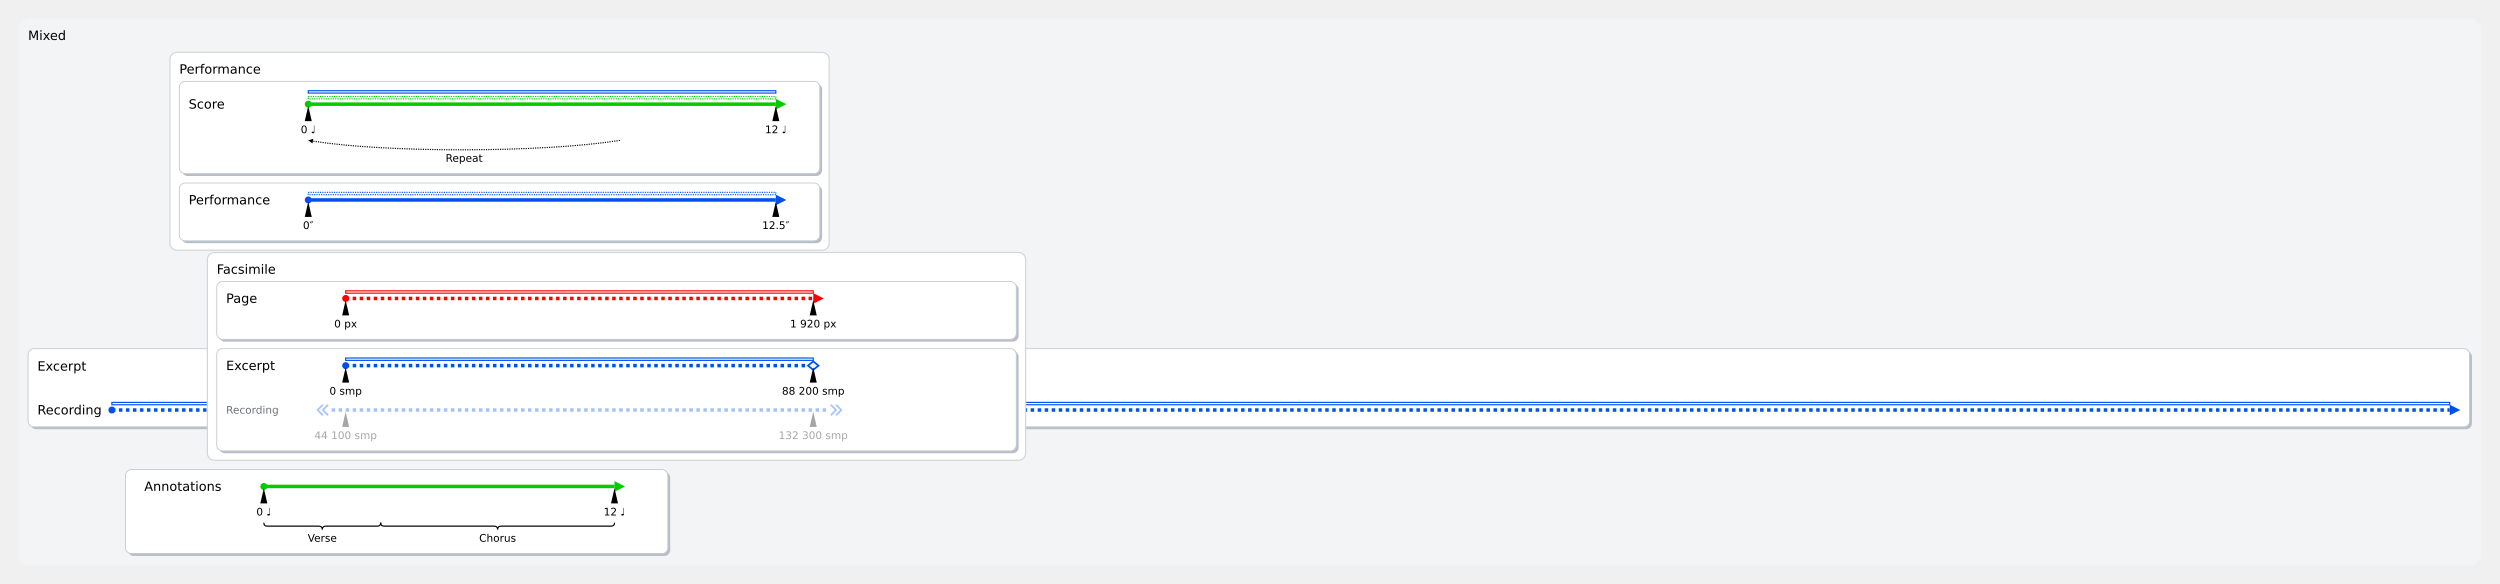
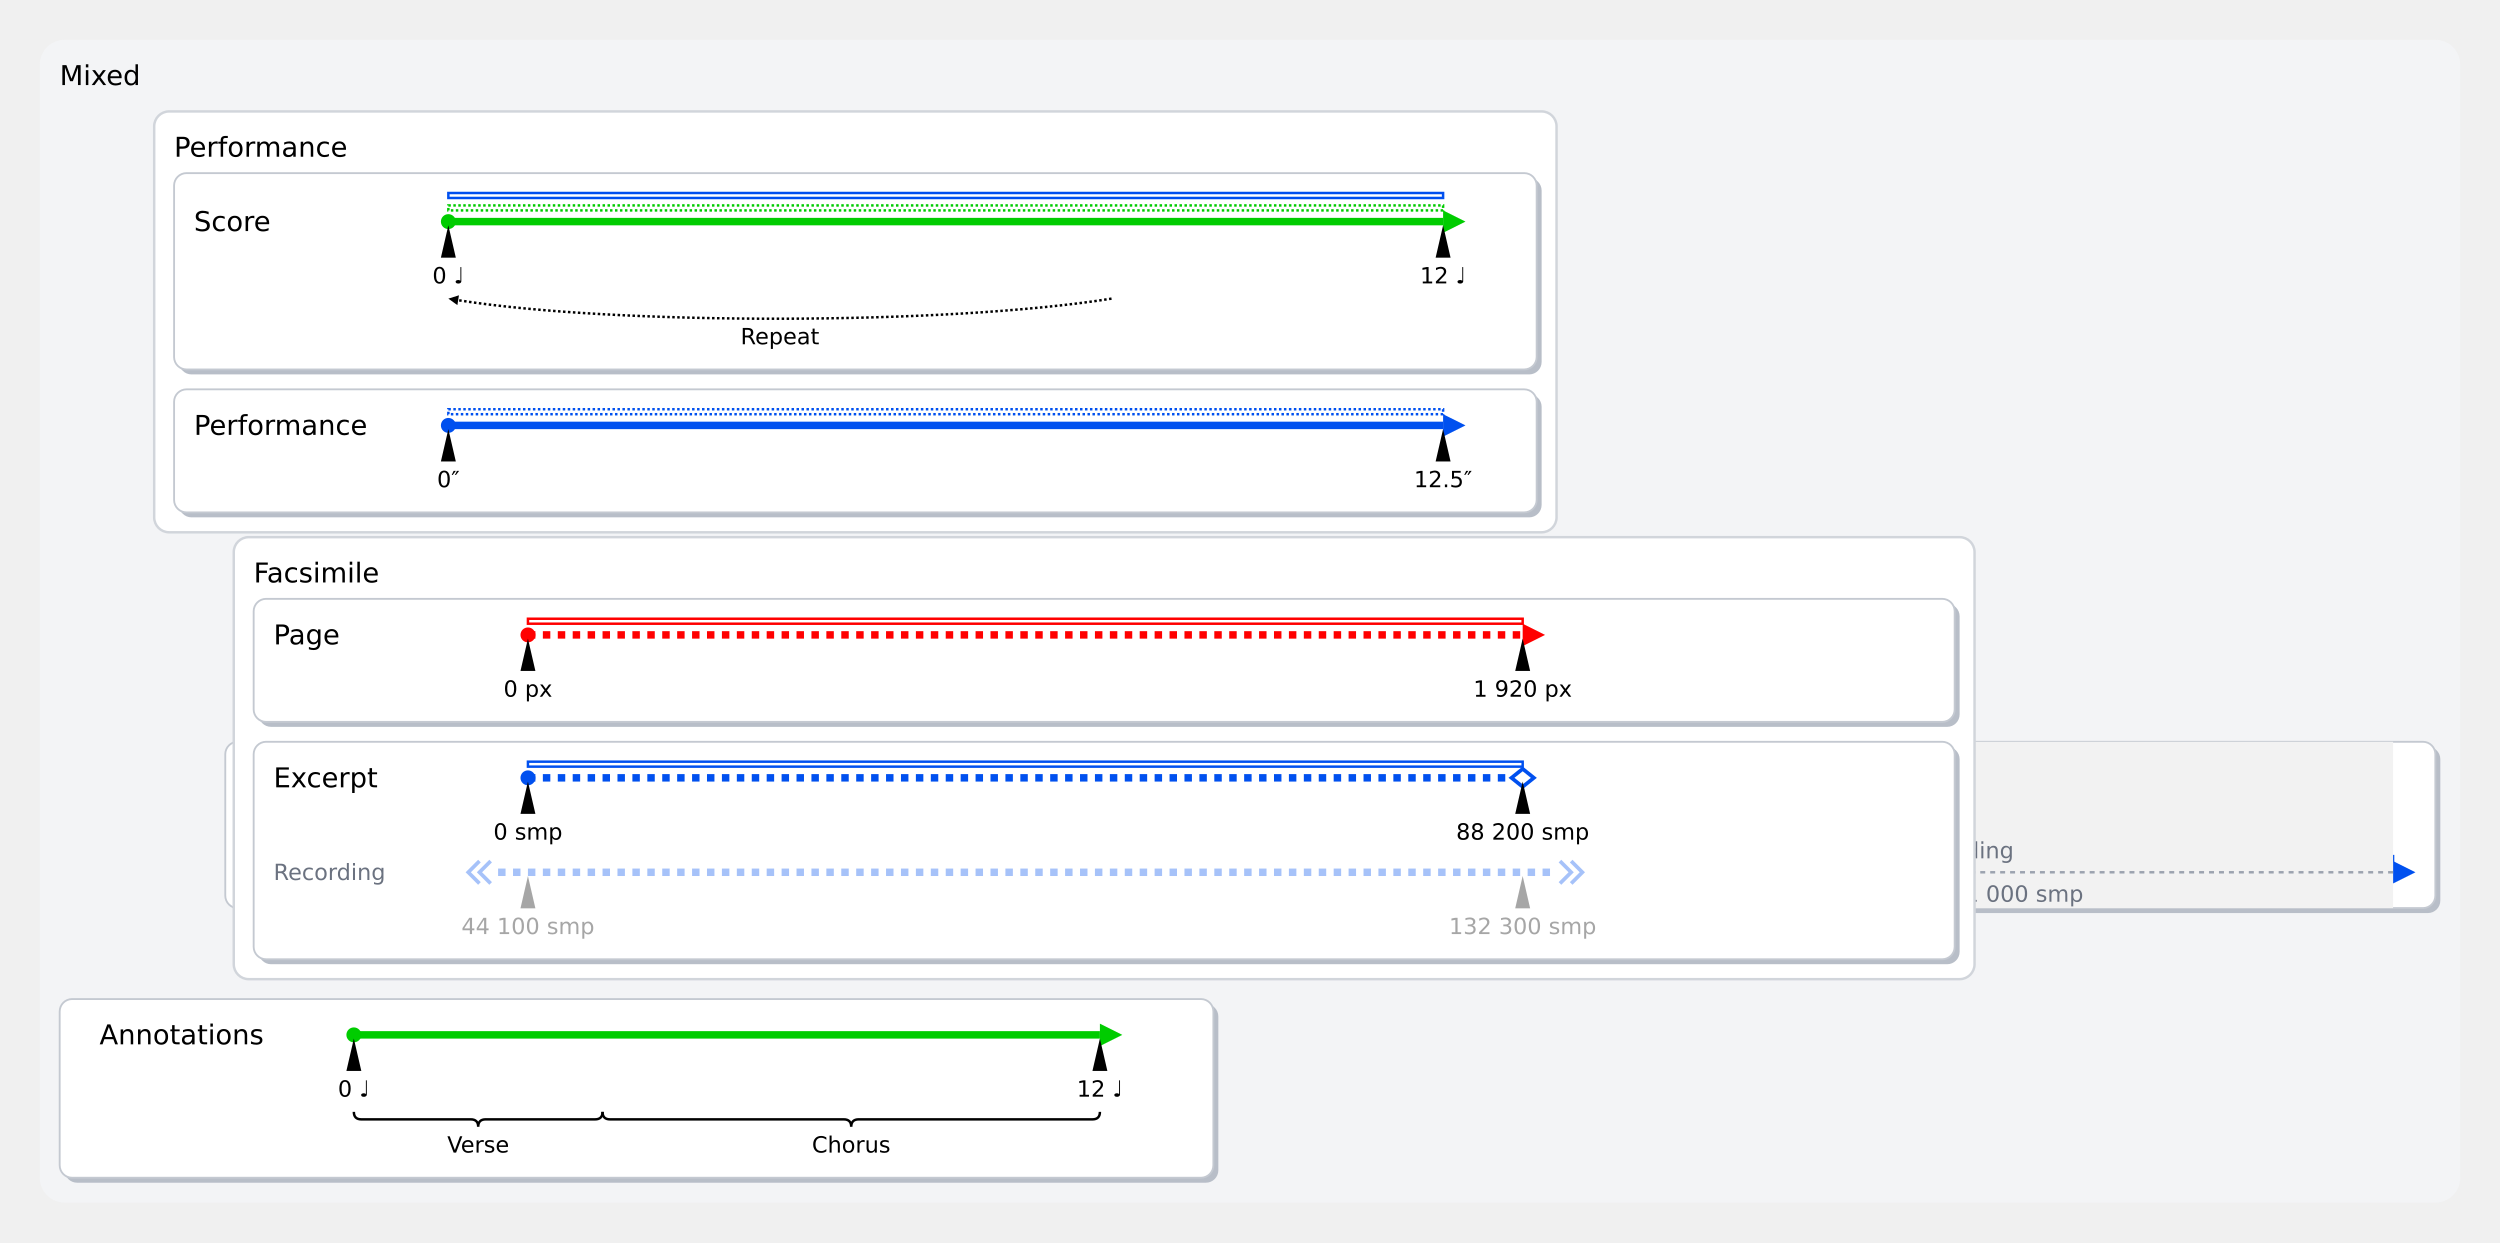
- <svg xmlns="http://www.w3.org/2000/svg" width="2138.704" height="499.59" viewBox="0 0 2138.704 499.59" font-family="DejaVu Sans, Noto Music" text-rendering="geometricPrecision" style="font-kerning:none;font-variant-ligatures:none">
+ <svg xmlns="http://www.w3.org/2000/svg" width="1005.292" height="499.59" viewBox="0 0 1005.292 499.59" font-family="DejaVu Sans, Noto Music" text-rendering="geometricPrecision" style="font-kerning:none;font-variant-ligatures:none">
  <g transform="translate(16 16)">
-     <rect x="0" y="0" width="2106.704" height="467.59" rx="10" fill="#F3F4F6" />
+     <rect x="0" y="0" width="973.292" height="467.59" rx="10" fill="#F3F4F6" />
    <text data-part="name" x="8" y="18.21" text-anchor="start" font-size="11" fill="#000000">Mixed</text>
-     <rect data-id="recording" data-part="card" x="10" y="284.281" width="2088.704" height="66.879" rx="5" fill="#B8BEC8" />
-     <rect data-id="recording" data-part="card" x="8" y="282.281" width="2088.704" height="66.879" rx="5" fill="#FFFFFF" stroke="#C4C9D1" stroke-width="0.75" />
-     <polygon data-id="cmap_5" points="79.704,328.258 2079.704,328.258 2079.704,330.258 79.704,330.258" fill="none" stroke="#0050EF" stroke-width="1" />
-     <polygon data-id="cmap_6" points="279.704,290.781 679.704,290.781 679.704,292.781 279.704,292.781" fill="none" stroke="#0050EF" stroke-width="1" />
-     <line data-id="recording" x1="79.704" y1="334.758" x2="2079.704" y2="334.758" stroke="#0050EF" stroke-width="3" stroke-dasharray="3 3" />
-     <circle data-id="recording" cx="79.704" cy="334.758" r="3" fill="#0050EF" />
-     <polygon data-id="recording" points="2088.704,334.758 2079.704,330.258 2079.704,339.258" fill="#0050EF" />
-     <line data-id="excerpt" x1="279.704" y1="297.281" x2="675.204" y2="297.281" stroke="#0050EF" stroke-width="3" stroke-dasharray="3 3" />
-     <circle data-id="excerpt" cx="279.704" cy="297.281" r="3" fill="#0050EF" />
-     <polygon data-id="excerpt" points="675.204,297.281 679.704,293.681 684.204,297.281 679.704,300.881" fill="none" stroke="#0050EF" stroke-width="1.5" />
-     <polygon data-id="timestamp_3" points="279.704,298.781 276.704,311.781 282.704,311.781" fill="#000000" />
-     <polygon data-id="timestamp_4" points="679.704,298.781 676.704,311.781 682.704,311.781" fill="#000000" />
-     <text data-id="excerpt" data-part="name" x="16" y="301.089" text-anchor="start" font-size="11" fill="#000000">Excerpt</text>
-     <text data-id="recording" data-part="name" x="16" y="338.566" text-anchor="start" font-size="11" fill="#000000">Recording</text>
-     <text data-id="timestamp_3" data-part="coordinate" x="279.704" y="322.135" text-anchor="middle" font-size="9" fill="#000000">0 smp</text>
-     <text data-id="timestamp_4" data-part="coordinate" x="679.704" y="322.135" text-anchor="middle" font-size="9" fill="#000000">88 200 smp</text>
-     <rect data-id="group_1" x="129.412" y="28.805" width="563.915" height="169.234" rx="6" fill="#FFFFFF" stroke="#D1D5DB" stroke-width="1" />
-     <text data-id="group_1" data-part="name" x="137.412" y="47.015" text-anchor="start" font-size="11" fill="#000000">Performance</text>
-     <rect data-id="score" data-part="card" x="139.412" y="55.609" width="547.915" height="78.953" rx="5" fill="#B8BEC8" />
-     <rect data-id="score" data-part="card" x="137.412" y="53.609" width="547.915" height="78.953" rx="5" fill="#FFFFFF" stroke="#C4C9D1" stroke-width="0.75" />
-     <polygon data-id="cmap_1" points="247.704,66.609 647.704,66.609 647.704,68.609 247.704,68.609" fill="none" stroke="#00CC00" stroke-width="1" stroke-dasharray="1 1" />
-     <polygon data-id="cmap_2" points="247.704,61.609 647.704,61.609 647.704,63.609 247.704,63.609" fill="none" stroke="#0050EF" stroke-width="1" />
-     <path data-id="jump_from_1" d="M514.37 104.086C447.704 114.753 314.37 114.753 251.653 104.718" fill="none" stroke="#000000" stroke-width="1" stroke-dasharray="1 1" />
-     <polygon data-id="jump_from_1" points="247.704,104.086 251.337,106.693 251.969,102.743" fill="#000000" />
-     <line data-id="score" x1="247.704" y1="73.109" x2="647.704" y2="73.109" stroke="#00CC00" stroke-width="3" />
-     <circle data-id="score" cx="247.704" cy="73.109" r="3" fill="#00CC00" />
-     <polygon data-id="score" points="656.704,73.109 647.704,68.609 647.704,77.609" fill="#00CC00" />
-     <polygon data-id="timestamp_9" points="247.704,74.609 244.704,87.609 250.704,87.609" fill="#000000" />
-     <polygon data-id="timestamp_10" points="647.704,74.609 644.704,87.609 650.704,87.609" fill="#000000" />
-     <text data-id="score" data-part="name" x="145.412" y="76.918" text-anchor="start" font-size="11" fill="#000000">Score</text>
-     <text data-id="timestamp_9" data-part="coordinate" x="247.704" y="97.963" text-anchor="middle" font-size="9" fill="#000000">0 ♩</text>
-     <text data-id="timestamp_10" data-part="coordinate" x="647.704" y="97.963" text-anchor="middle" font-size="9" fill="#000000">12 ♩</text>
-     <text data-id="jump_from_1" data-part="label" x="381.037" y="122.44" text-anchor="middle" font-size="9" fill="#000000">Repeat</text>
-     <rect data-id="performance" data-part="card" x="139.412" y="142.562" width="547.915" height="49.477" rx="5" fill="#B8BEC8" />
-     <rect data-id="performance" data-part="card" x="137.412" y="140.562" width="547.915" height="49.477" rx="5" fill="#FFFFFF" stroke="#C4C9D1" stroke-width="0.75" />
-     <polygon data-id="cmap_3" points="247.704,148.562 647.704,148.562 647.704,150.562 247.704,150.562" fill="none" stroke="#0050EF" stroke-width="1" stroke-dasharray="1 1" />
-     <line data-id="performance" x1="247.704" y1="155.062" x2="647.704" y2="155.062" stroke="#0050EF" stroke-width="3" />
-     <circle data-id="performance" cx="247.704" cy="155.062" r="3" fill="#0050EF" />
-     <polygon data-id="performance" points="656.704,155.062 647.704,150.562 647.704,159.562" fill="#0050EF" />
-     <polygon data-id="timestamp_7" points="247.704,156.562 244.704,169.562 250.704,169.562" fill="#000000" />
-     <polygon data-id="timestamp_8" points="647.704,156.562 644.704,169.562 650.704,169.562" fill="#000000" />
-     <text data-id="performance" data-part="name" x="145.412" y="158.871" text-anchor="start" font-size="11" fill="#000000">Performance</text>
-     <text data-id="timestamp_7" data-part="coordinate" x="247.704" y="179.917" text-anchor="middle" font-size="9" fill="#000000">0″</text>
-     <text data-id="timestamp_8" data-part="coordinate" x="647.704" y="179.917" text-anchor="middle" font-size="9" fill="#000000">12.5″</text>
-     <rect data-id="group_2" x="161.412" y="200" width="700" height="177.734" rx="6" fill="#FFFFFF" stroke="#D1D5DB" stroke-width="1" />
-     <text data-id="group_2" data-part="name" x="169.412" y="218.21" text-anchor="start" font-size="11" fill="#000000">Facsimile</text>
-     <rect data-id="page" data-part="card" x="171.412" y="226.805" width="684" height="49.477" rx="5" fill="#B8BEC8" />
-     <rect data-id="page" data-part="card" x="169.412" y="224.805" width="684" height="49.477" rx="5" fill="#FFFFFF" stroke="#C4C9D1" stroke-width="0.75" />
-     <polygon data-id="cmap_4" points="279.704,232.805 679.704,232.805 679.704,234.805 279.704,234.805" fill="none" stroke="#FF0000" stroke-width="1" />
-     <line data-id="page" x1="279.704" y1="239.305" x2="679.704" y2="239.305" stroke="#FF0000" stroke-width="3" stroke-dasharray="3 3" />
-     <circle data-id="page" cx="279.704" cy="239.305" r="3" fill="#FF0000" />
-     <polygon data-id="page" points="688.704,239.305 679.704,234.805 679.704,243.805" fill="#FF0000" />
-     <polygon data-id="timestamp_5" points="279.704,240.805 276.704,253.805 282.704,253.805" fill="#000000" />
-     <polygon data-id="timestamp_6" points="679.704,240.805 676.704,253.805 682.704,253.805" fill="#000000" />
-     <text data-id="page" data-part="name" x="177.412" y="243.113" text-anchor="start" font-size="11" fill="#000000">Page</text>
-     <text data-id="timestamp_5" data-part="coordinate" x="279.704" y="264.159" text-anchor="middle" font-size="9" fill="#000000">0 px</text>
-     <text data-id="timestamp_6" data-part="coordinate" x="679.704" y="264.159" text-anchor="middle" font-size="9" fill="#000000">1 920 px</text>
-     <rect data-id="excerpt" data-part="card" x="171.412" y="284.281" width="684" height="87.453" rx="5" fill="#B8BEC8" />
-     <rect data-id="excerpt" data-part="card" x="169.412" y="282.281" width="684" height="87.453" rx="5" fill="#FFFFFF" stroke="#C4C9D1" stroke-width="0.75" />
-     <polygon data-id="cmap_6" points="279.704,290.281 679.704,290.281 679.704,292.281 279.704,292.281" fill="none" stroke="#0050EF" stroke-width="1" />
-     <line data-id="recording" x1="267.704" y1="334.758" x2="691.704" y2="334.758" stroke="#0050EF" stroke-width="3" stroke-dasharray="3 3" opacity="0.35" />
-     <polyline data-id="recording" points="264.704,330.258 260.204,334.758 264.704,339.258" fill="none" stroke="#0050EF" stroke-width="1.5" opacity="0.35" />
-     <polyline data-id="recording" points="260.204,330.258 255.704,334.758 260.204,339.258" fill="none" stroke="#0050EF" stroke-width="1.5" opacity="0.35" />
-     <polyline data-id="recording" points="694.704,330.258 699.204,334.758 694.704,339.258" fill="none" stroke="#0050EF" stroke-width="1.5" opacity="0.35" />
-     <polyline data-id="recording" points="699.204,330.258 703.704,334.758 699.204,339.258" fill="none" stroke="#0050EF" stroke-width="1.5" opacity="0.35" />
-     <line data-id="excerpt" x1="279.704" y1="296.781" x2="675.204" y2="296.781" stroke="#0050EF" stroke-width="3" stroke-dasharray="3 3" />
-     <circle data-id="excerpt" cx="279.704" cy="296.781" r="3" fill="#0050EF" />
-     <polygon data-id="excerpt" points="675.204,296.781 679.704,293.181 684.204,296.781 679.704,300.381" fill="none" stroke="#0050EF" stroke-width="1.5" />
-     <polygon data-id="excerpt" data-part="start" points="279.704,336.258 276.704,349.258 282.704,349.258" fill="#000000" opacity="0.35" />
-     <polygon data-id="excerpt" data-part="end" points="679.704,336.258 676.704,349.258 682.704,349.258" fill="#000000" opacity="0.35" />
-     <polygon data-id="timestamp_3" points="279.704,298.281 276.704,311.281 282.704,311.281" fill="#000000" />
-     <polygon data-id="timestamp_4" points="679.704,298.281 676.704,311.281 682.704,311.281" fill="#000000" />
-     <text data-id="recording" data-part="name" x="177.412" y="337.873" text-anchor="start" font-size="9" fill="#6B7280">Recording</text>
-     <text data-id="excerpt" data-part="name" x="177.412" y="300.589" text-anchor="start" font-size="11" fill="#000000">Excerpt</text>
-     <text data-id="excerpt" data-part="start label" x="279.704" y="359.612" text-anchor="middle" font-size="9" fill="#000000" opacity="0.35">44 100 smp</text>
-     <text data-id="excerpt" data-part="end label" x="679.704" y="359.612" text-anchor="middle" font-size="9" fill="#000000" opacity="0.35">132 300 smp</text>
-     <text data-id="timestamp_3" data-part="coordinate" x="279.704" y="321.635" text-anchor="middle" font-size="9" fill="#000000">0 smp</text>
-     <text data-id="timestamp_4" data-part="coordinate" x="679.704" y="321.635" text-anchor="middle" font-size="9" fill="#000000">88 200 smp</text>
-     <rect data-id="annotations" data-part="card" x="93.412" y="387.734" width="463.915" height="71.856" rx="5" fill="#B8BEC8" />
-     <rect data-id="annotations" data-part="card" x="91.412" y="385.734" width="463.915" height="71.856" rx="5" fill="#FFFFFF" stroke="#C4C9D1" stroke-width="0.75" />
-     <path data-id="region_1" d="M209.704 431.113Q209.704 434.113 212.704 434.113L256.704 434.113Q259.704 434.113 259.704 437.113Q259.704 434.113 262.704 434.113L306.704 434.113Q309.704 434.113 309.704 431.113" fill="none" stroke="#000000" stroke-width="1" />
-     <path data-id="region_2" d="M309.704 431.113Q309.704 434.113 312.704 434.113L406.704 434.113Q409.704 434.113 409.704 437.113Q409.704 434.113 412.704 434.113L506.704 434.113Q509.704 434.113 509.704 431.113" fill="none" stroke="#000000" stroke-width="1" />
-     <line data-id="annotations" x1="209.704" y1="400.137" x2="509.704" y2="400.137" stroke="#00CC00" stroke-width="3" />
-     <circle data-id="annotations" cx="209.704" cy="400.137" r="3" fill="#00CC00" />
-     <polygon data-id="annotations" points="518.704,400.137 509.704,395.637 509.704,404.637" fill="#00CC00" />
-     <polygon data-id="timestamp_1" points="209.704,401.637 206.704,414.637 212.704,414.637" fill="#000000" />
-     <polygon data-id="timestamp_2" points="509.704,401.637 506.704,414.637 512.704,414.637" fill="#000000" />
-     <text data-id="annotations" data-part="name" x="107.412" y="403.945" text-anchor="start" font-size="11" fill="#000000">Annotations</text>
-     <text data-id="timestamp_1" data-part="coordinate" x="209.704" y="424.991" text-anchor="middle" font-size="9" fill="#000000">0 ♩</text>
-     <text data-id="timestamp_2" data-part="coordinate" x="509.704" y="424.991" text-anchor="middle" font-size="9" fill="#000000">12 ♩</text>
-     <text data-id="region_1" data-part="label" x="259.704" y="447.467" text-anchor="middle" font-size="9" fill="#000000">Verse</text>
-     <text data-id="region_2" data-part="label" x="409.704" y="447.467" text-anchor="middle" font-size="9" fill="#000000">Chorus</text>
+     <rect data-id="recording" data-part="card" x="76.588" y="284.281" width="888.704" height="66.879" rx="5" fill="#B8BEC8" />
+     <rect data-id="recording" data-part="card" x="74.588" y="282.281" width="888.704" height="66.879" rx="5" fill="#FFFFFF" stroke="#C4C9D1" stroke-width="0.75" />
+     <polygon data-id="cmap_5" points="146.292,328.258 946.292,328.258 946.292,330.258 146.292,330.258" fill="none" stroke="#0050EF" stroke-width="1" />
+     <polygon data-id="cmap_6" points="196.292,290.781 596.292,290.781 596.292,292.781 196.292,292.781" fill="none" stroke="#0050EF" stroke-width="1" />
+     <line data-id="recording" x1="146.292" y1="334.758" x2="946.292" y2="334.758" stroke="#0050EF" stroke-width="3" stroke-dasharray="3 3" />
+     <circle data-id="recording" cx="146.292" cy="334.758" r="3" fill="#0050EF" />
+     <polygon data-id="recording" points="955.292,334.758 946.292,330.258 946.292,339.258" fill="#0050EF" />
+     <line data-id="excerpt" x1="196.292" y1="297.281" x2="591.792" y2="297.281" stroke="#0050EF" stroke-width="3" stroke-dasharray="3 3" />
+     <circle data-id="excerpt" cx="196.292" cy="297.281" r="3" fill="#0050EF" />
+     <polygon data-id="excerpt" points="591.792,297.281 596.292,293.681 600.792,297.281 596.292,300.881" fill="none" stroke="#0050EF" stroke-width="1.5" />
+     <polygon data-id="timestamp_3" points="196.292,298.781 193.292,311.781 199.292,311.781" fill="#000000" />
+     <polygon data-id="timestamp_4" points="596.292,298.781 593.292,311.781 599.292,311.781" fill="#000000" />
+     <text data-id="excerpt" data-part="name" x="82.588" y="301.089" text-anchor="start" font-size="11" fill="#000000">Excerpt</text>
+     <text data-id="recording" data-part="name" x="82.588" y="338.566" text-anchor="start" font-size="11" fill="#000000">Recording</text>
+     <text data-id="timestamp_3" data-part="coordinate" x="196.292" y="322.135" text-anchor="middle" font-size="9" fill="#000000">0 smp</text>
+     <text data-id="timestamp_4" data-part="coordinate" x="596.292" y="322.135" text-anchor="middle" font-size="9" fill="#000000">88 200 smp</text>
+     <rect data-id="recording" data-part="elision" x="146.292" y="282.281" width="50" height="66.879" fill="#F2F2F2" />
+     <line data-id="recording" data-part="elision" x1="146.292" y1="334.758" x2="196.292" y2="334.758" stroke="#9CA3AF" stroke-width="1" stroke-dasharray="2 2" />
+     <rect data-id="recording" data-part="elision" x="596.292" y="282.281" width="350" height="66.879" fill="#F2F2F2" />
+     <line data-id="recording" data-part="elision" x1="596.292" y1="334.758" x2="946.292" y2="334.758" stroke="#9CA3AF" stroke-width="1" stroke-dasharray="2 2" />
+     <text data-id="recording" data-part="elision name" x="171.292" y="329.135" text-anchor="middle" font-size="9" fill="#6B7280">Recording</text>
+     <text data-id="recording" data-part="elision coordinate" x="171.292" y="346.612" text-anchor="middle" font-size="9" fill="#6B7280">0–44 10…</text>
+     <text data-id="recording" data-part="elision name" x="771.292" y="329.135" text-anchor="middle" font-size="9" fill="#6B7280">Recording</text>
+     <text data-id="recording" data-part="elision coordinate" x="771.292" y="346.612" text-anchor="middle" font-size="9" fill="#6B7280">132 300–441 000 smp</text>
+     <rect data-id="group_1" x="46" y="28.805" width="563.915" height="169.234" rx="6" fill="#FFFFFF" stroke="#D1D5DB" stroke-width="1" />
+     <text data-id="group_1" data-part="name" x="54" y="47.015" text-anchor="start" font-size="11" fill="#000000">Performance</text>
+     <rect data-id="score" data-part="card" x="56" y="55.609" width="547.915" height="78.953" rx="5" fill="#B8BEC8" />
+     <rect data-id="score" data-part="card" x="54" y="53.609" width="547.915" height="78.953" rx="5" fill="#FFFFFF" stroke="#C4C9D1" stroke-width="0.75" />
+     <polygon data-id="cmap_1" points="164.292,66.609 564.292,66.609 564.292,68.609 164.292,68.609" fill="none" stroke="#00CC00" stroke-width="1" stroke-dasharray="1 1" />
+     <polygon data-id="cmap_2" points="164.292,61.609 564.292,61.609 564.292,63.609 164.292,63.609" fill="none" stroke="#0050EF" stroke-width="1" />
+     <path data-id="jump_from_1" d="M430.958 104.086C364.291 114.753 230.958 114.753 168.241 104.718" fill="none" stroke="#000000" stroke-width="1" stroke-dasharray="1 1" />
+     <polygon data-id="jump_from_1" points="164.292,104.086 167.925,106.693 168.557,102.743" fill="#000000" />
+     <line data-id="score" x1="164.292" y1="73.109" x2="564.292" y2="73.109" stroke="#00CC00" stroke-width="3" />
+     <circle data-id="score" cx="164.292" cy="73.109" r="3" fill="#00CC00" />
+     <polygon data-id="score" points="573.292,73.109 564.292,68.609 564.292,77.609" fill="#00CC00" />
+     <polygon data-id="timestamp_9" points="164.292,74.609 161.292,87.609 167.292,87.609" fill="#000000" />
+     <polygon data-id="timestamp_10" points="564.292,74.609 561.292,87.609 567.292,87.609" fill="#000000" />
+     <text data-id="score" data-part="name" x="62" y="76.918" text-anchor="start" font-size="11" fill="#000000">Score</text>
+     <text data-id="timestamp_9" data-part="coordinate" x="164.292" y="97.963" text-anchor="middle" font-size="9" fill="#000000">0 ♩</text>
+     <text data-id="timestamp_10" data-part="coordinate" x="564.292" y="97.963" text-anchor="middle" font-size="9" fill="#000000">12 ♩</text>
+     <text data-id="jump_from_1" data-part="label" x="297.625" y="122.44" text-anchor="middle" font-size="9" fill="#000000">Repeat</text>
+     <rect data-id="performance" data-part="card" x="56" y="142.562" width="547.915" height="49.477" rx="5" fill="#B8BEC8" />
+     <rect data-id="performance" data-part="card" x="54" y="140.562" width="547.915" height="49.477" rx="5" fill="#FFFFFF" stroke="#C4C9D1" stroke-width="0.75" />
+     <polygon data-id="cmap_3" points="164.292,148.562 564.292,148.562 564.292,150.562 164.292,150.562" fill="none" stroke="#0050EF" stroke-width="1" stroke-dasharray="1 1" />
+     <line data-id="performance" x1="164.292" y1="155.062" x2="564.292" y2="155.062" stroke="#0050EF" stroke-width="3" />
+     <circle data-id="performance" cx="164.292" cy="155.062" r="3" fill="#0050EF" />
+     <polygon data-id="performance" points="573.292,155.062 564.292,150.562 564.292,159.562" fill="#0050EF" />
+     <polygon data-id="timestamp_7" points="164.292,156.562 161.292,169.562 167.292,169.562" fill="#000000" />
+     <polygon data-id="timestamp_8" points="564.292,156.562 561.292,169.562 567.292,169.562" fill="#000000" />
+     <text data-id="performance" data-part="name" x="62" y="158.871" text-anchor="start" font-size="11" fill="#000000">Performance</text>
+     <text data-id="timestamp_7" data-part="coordinate" x="164.292" y="179.917" text-anchor="middle" font-size="9" fill="#000000">0″</text>
+     <text data-id="timestamp_8" data-part="coordinate" x="564.292" y="179.917" text-anchor="middle" font-size="9" fill="#000000">12.5″</text>
+     <rect data-id="group_2" x="78" y="200" width="700" height="177.734" rx="6" fill="#FFFFFF" stroke="#D1D5DB" stroke-width="1" />
+     <text data-id="group_2" data-part="name" x="86" y="218.21" text-anchor="start" font-size="11" fill="#000000">Facsimile</text>
+     <rect data-id="page" data-part="card" x="88" y="226.805" width="684" height="49.477" rx="5" fill="#B8BEC8" />
+     <rect data-id="page" data-part="card" x="86" y="224.805" width="684" height="49.477" rx="5" fill="#FFFFFF" stroke="#C4C9D1" stroke-width="0.75" />
+     <polygon data-id="cmap_4" points="196.292,232.805 596.292,232.805 596.292,234.805 196.292,234.805" fill="none" stroke="#FF0000" stroke-width="1" />
+     <line data-id="page" x1="196.292" y1="239.305" x2="596.292" y2="239.305" stroke="#FF0000" stroke-width="3" stroke-dasharray="3 3" />
+     <circle data-id="page" cx="196.292" cy="239.305" r="3" fill="#FF0000" />
+     <polygon data-id="page" points="605.292,239.305 596.292,234.805 596.292,243.805" fill="#FF0000" />
+     <polygon data-id="timestamp_5" points="196.292,240.805 193.292,253.805 199.292,253.805" fill="#000000" />
+     <polygon data-id="timestamp_6" points="596.292,240.805 593.292,253.805 599.292,253.805" fill="#000000" />
+     <text data-id="page" data-part="name" x="94" y="243.113" text-anchor="start" font-size="11" fill="#000000">Page</text>
+     <text data-id="timestamp_5" data-part="coordinate" x="196.292" y="264.159" text-anchor="middle" font-size="9" fill="#000000">0 px</text>
+     <text data-id="timestamp_6" data-part="coordinate" x="596.292" y="264.159" text-anchor="middle" font-size="9" fill="#000000">1 920 px</text>
+     <rect data-id="excerpt" data-part="card" x="88" y="284.281" width="684" height="87.453" rx="5" fill="#B8BEC8" />
+     <rect data-id="excerpt" data-part="card" x="86" y="282.281" width="684" height="87.453" rx="5" fill="#FFFFFF" stroke="#C4C9D1" stroke-width="0.75" />
+     <polygon data-id="cmap_6" points="196.292,290.281 596.292,290.281 596.292,292.281 196.292,292.281" fill="none" stroke="#0050EF" stroke-width="1" />
+     <line data-id="recording" x1="184.292" y1="334.758" x2="608.292" y2="334.758" stroke="#0050EF" stroke-width="3" stroke-dasharray="3 3" opacity="0.35" />
+     <polyline data-id="recording" points="181.292,330.258 176.792,334.758 181.292,339.258" fill="none" stroke="#0050EF" stroke-width="1.5" opacity="0.35" />
+     <polyline data-id="recording" points="176.792,330.258 172.292,334.758 176.792,339.258" fill="none" stroke="#0050EF" stroke-width="1.5" opacity="0.35" />
+     <polyline data-id="recording" points="611.292,330.258 615.792,334.758 611.292,339.258" fill="none" stroke="#0050EF" stroke-width="1.5" opacity="0.35" />
+     <polyline data-id="recording" points="615.792,330.258 620.292,334.758 615.792,339.258" fill="none" stroke="#0050EF" stroke-width="1.5" opacity="0.35" />
+     <line data-id="excerpt" x1="196.292" y1="296.781" x2="591.792" y2="296.781" stroke="#0050EF" stroke-width="3" stroke-dasharray="3 3" />
+     <circle data-id="excerpt" cx="196.292" cy="296.781" r="3" fill="#0050EF" />
+     <polygon data-id="excerpt" points="591.792,296.781 596.292,293.181 600.792,296.781 596.292,300.381" fill="none" stroke="#0050EF" stroke-width="1.5" />
+     <polygon data-id="excerpt" data-part="start" points="196.292,336.258 193.292,349.258 199.292,349.258" fill="#000000" opacity="0.35" />
+     <polygon data-id="excerpt" data-part="end" points="596.292,336.258 593.292,349.258 599.292,349.258" fill="#000000" opacity="0.35" />
+     <polygon data-id="timestamp_3" points="196.292,298.281 193.292,311.281 199.292,311.281" fill="#000000" />
+     <polygon data-id="timestamp_4" points="596.292,298.281 593.292,311.281 599.292,311.281" fill="#000000" />
+     <text data-id="recording" data-part="name" x="94" y="337.873" text-anchor="start" font-size="9" fill="#6B7280">Recording</text>
+     <text data-id="excerpt" data-part="name" x="94" y="300.589" text-anchor="start" font-size="11" fill="#000000">Excerpt</text>
+     <text data-id="excerpt" data-part="start label" x="196.292" y="359.612" text-anchor="middle" font-size="9" fill="#000000" opacity="0.35">44 100 smp</text>
+     <text data-id="excerpt" data-part="end label" x="596.292" y="359.612" text-anchor="middle" font-size="9" fill="#000000" opacity="0.35">132 300 smp</text>
+     <text data-id="timestamp_3" data-part="coordinate" x="196.292" y="321.635" text-anchor="middle" font-size="9" fill="#000000">0 smp</text>
+     <text data-id="timestamp_4" data-part="coordinate" x="596.292" y="321.635" text-anchor="middle" font-size="9" fill="#000000">88 200 smp</text>
+     <rect data-id="annotations" data-part="card" x="10" y="387.734" width="463.915" height="71.856" rx="5" fill="#B8BEC8" />
+     <rect data-id="annotations" data-part="card" x="8" y="385.734" width="463.915" height="71.856" rx="5" fill="#FFFFFF" stroke="#C4C9D1" stroke-width="0.75" />
+     <path data-id="region_1" d="M126.291 431.113Q126.291 434.113 129.292 434.113L173.292 434.113Q176.292 434.113 176.292 437.113Q176.292 434.113 179.292 434.113L223.292 434.113Q226.292 434.113 226.292 431.113" fill="none" stroke="#000000" stroke-width="1" />
+     <path data-id="region_2" d="M226.292 431.113Q226.292 434.113 229.292 434.113L323.291 434.113Q326.291 434.113 326.291 437.113Q326.291 434.113 329.291 434.113L423.291 434.113Q426.291 434.113 426.291 431.113" fill="none" stroke="#000000" stroke-width="1" />
+     <line data-id="annotations" x1="126.291" y1="400.137" x2="426.291" y2="400.137" stroke="#00CC00" stroke-width="3" />
+     <circle data-id="annotations" cx="126.291" cy="400.137" r="3" fill="#00CC00" />
+     <polygon data-id="annotations" points="435.291,400.137 426.291,395.637 426.291,404.637" fill="#00CC00" />
+     <polygon data-id="timestamp_1" points="126.291,401.637 123.291,414.637 129.292,414.637" fill="#000000" />
+     <polygon data-id="timestamp_2" points="426.291,401.637 423.291,414.637 429.291,414.637" fill="#000000" />
+     <text data-id="annotations" data-part="name" x="24" y="403.945" text-anchor="start" font-size="11" fill="#000000">Annotations</text>
+     <text data-id="timestamp_1" data-part="coordinate" x="126.291" y="424.991" text-anchor="middle" font-size="9" fill="#000000">0 ♩</text>
+     <text data-id="timestamp_2" data-part="coordinate" x="426.291" y="424.991" text-anchor="middle" font-size="9" fill="#000000">12 ♩</text>
+     <text data-id="region_1" data-part="label" x="176.292" y="447.467" text-anchor="middle" font-size="9" fill="#000000">Verse</text>
+     <text data-id="region_2" data-part="label" x="326.291" y="447.467" text-anchor="middle" font-size="9" fill="#000000">Chorus</text>
  </g>
</svg>
